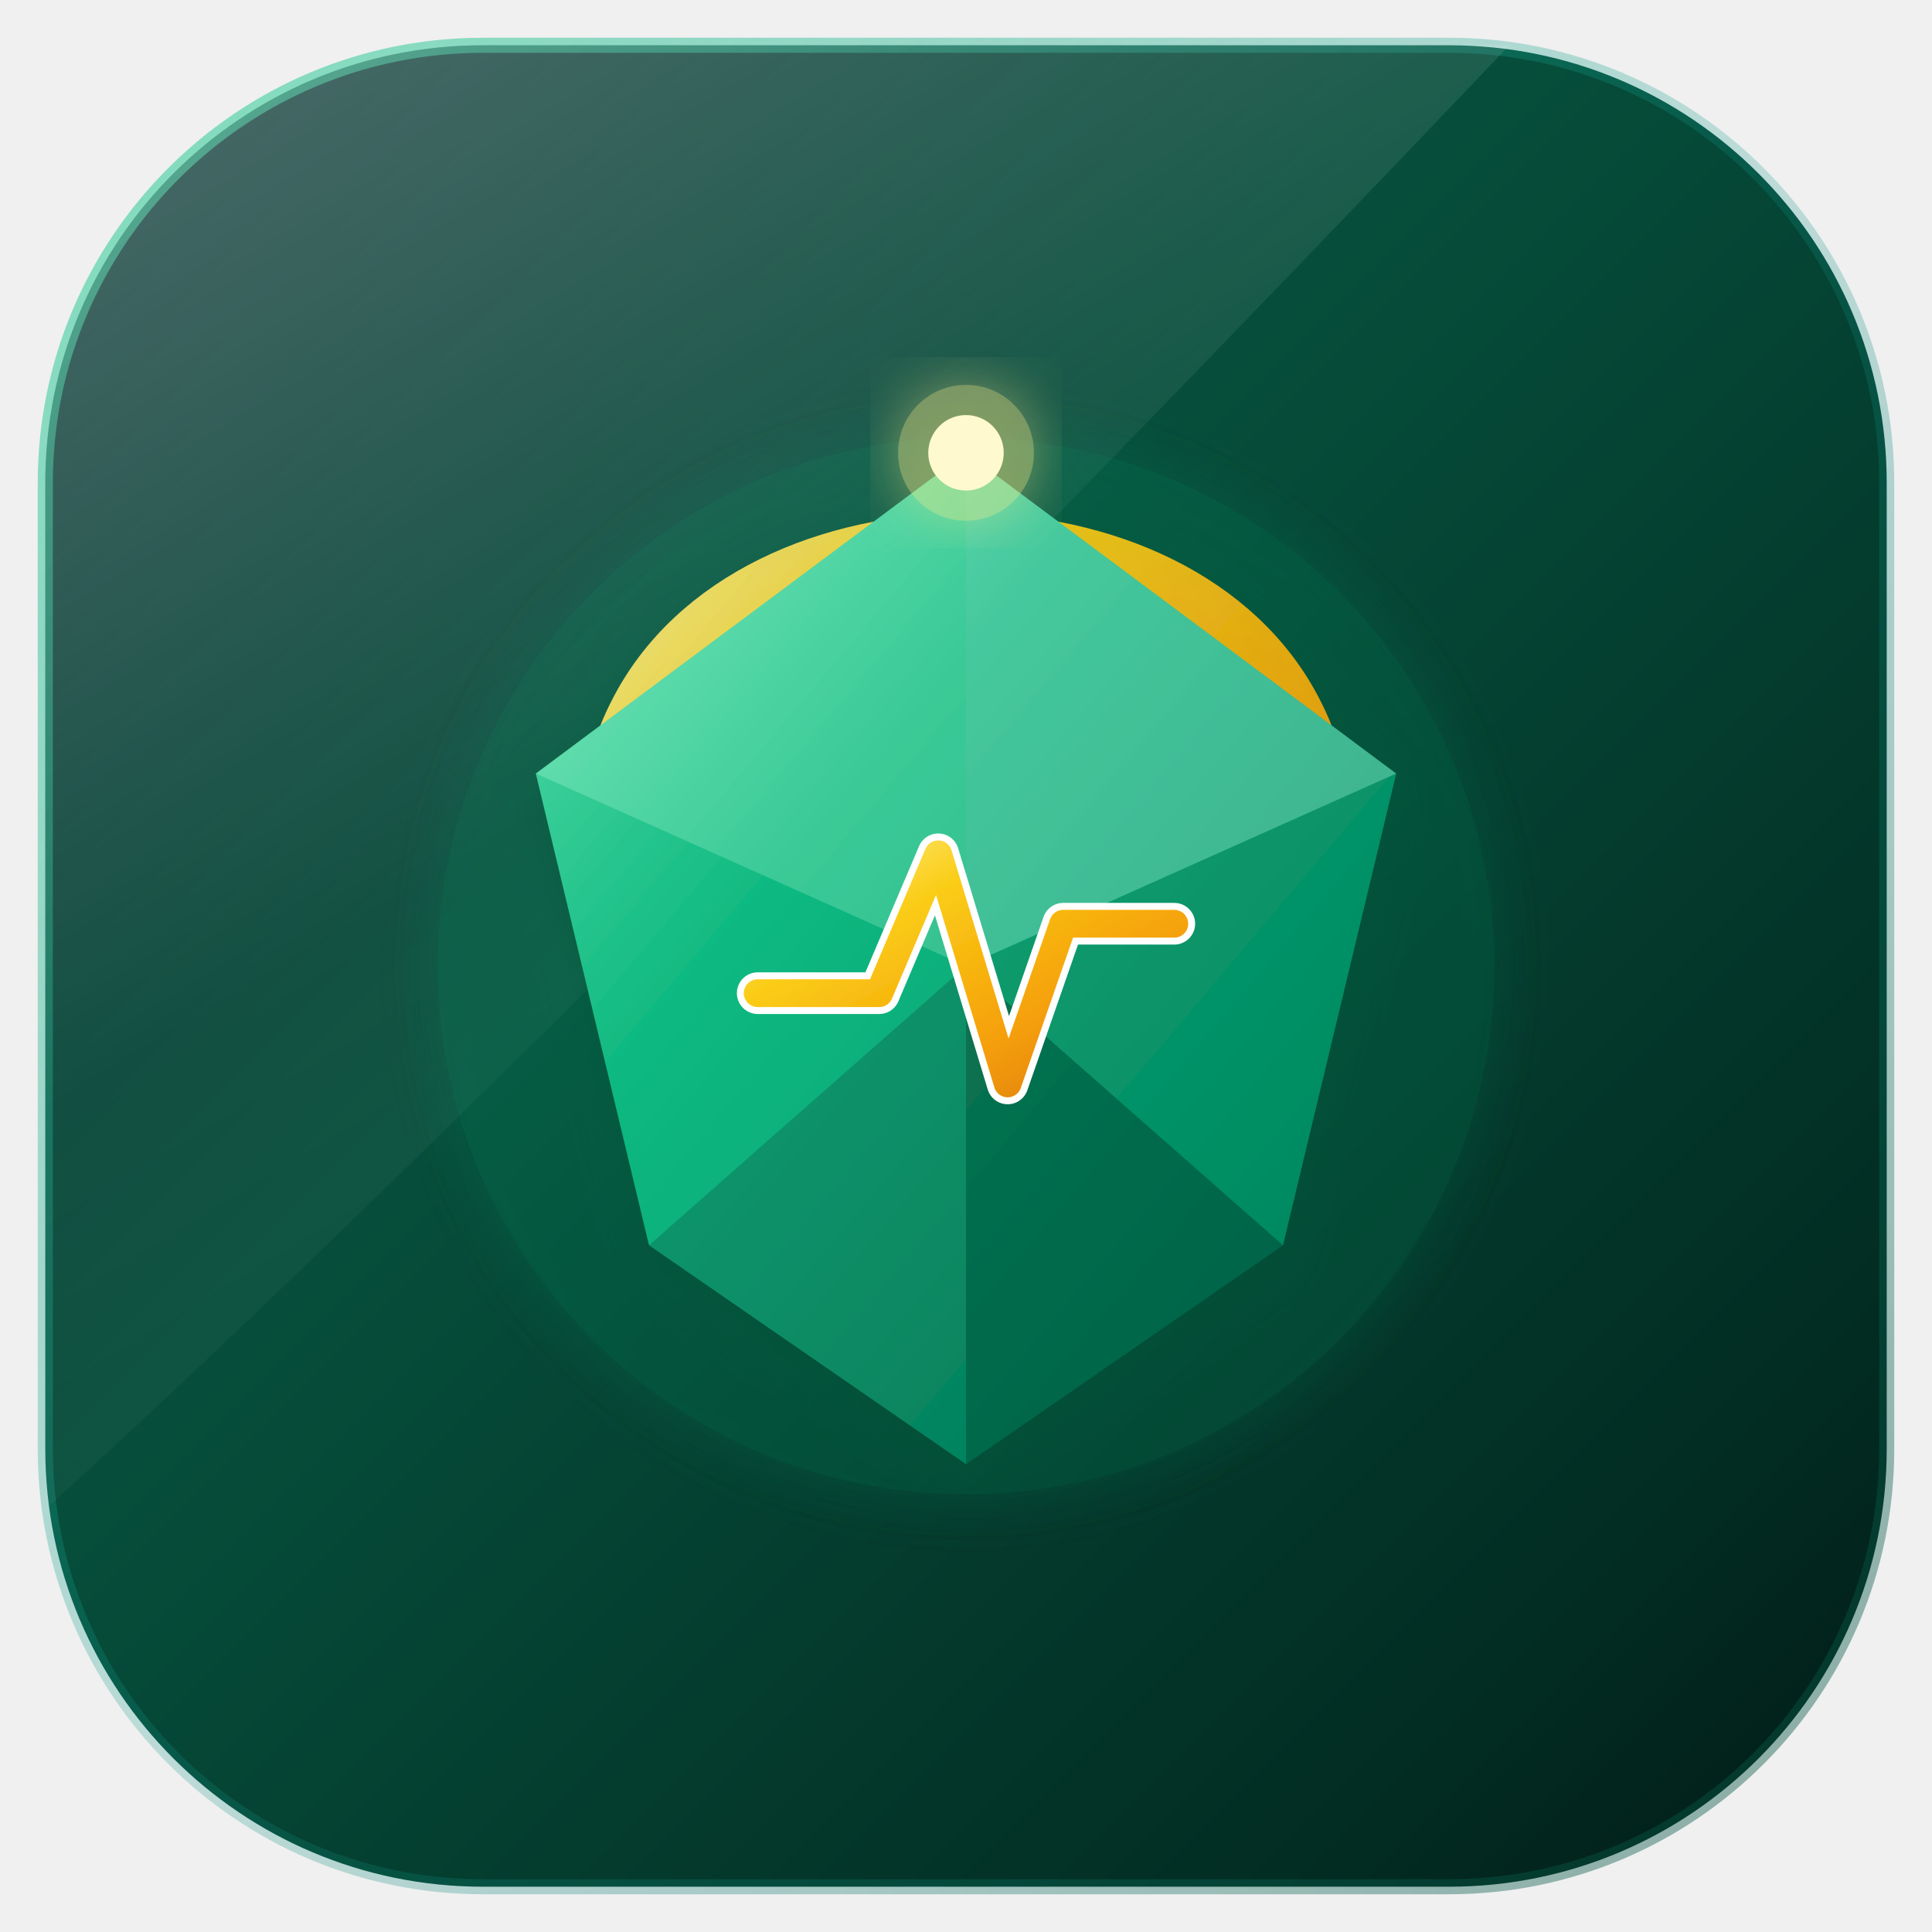
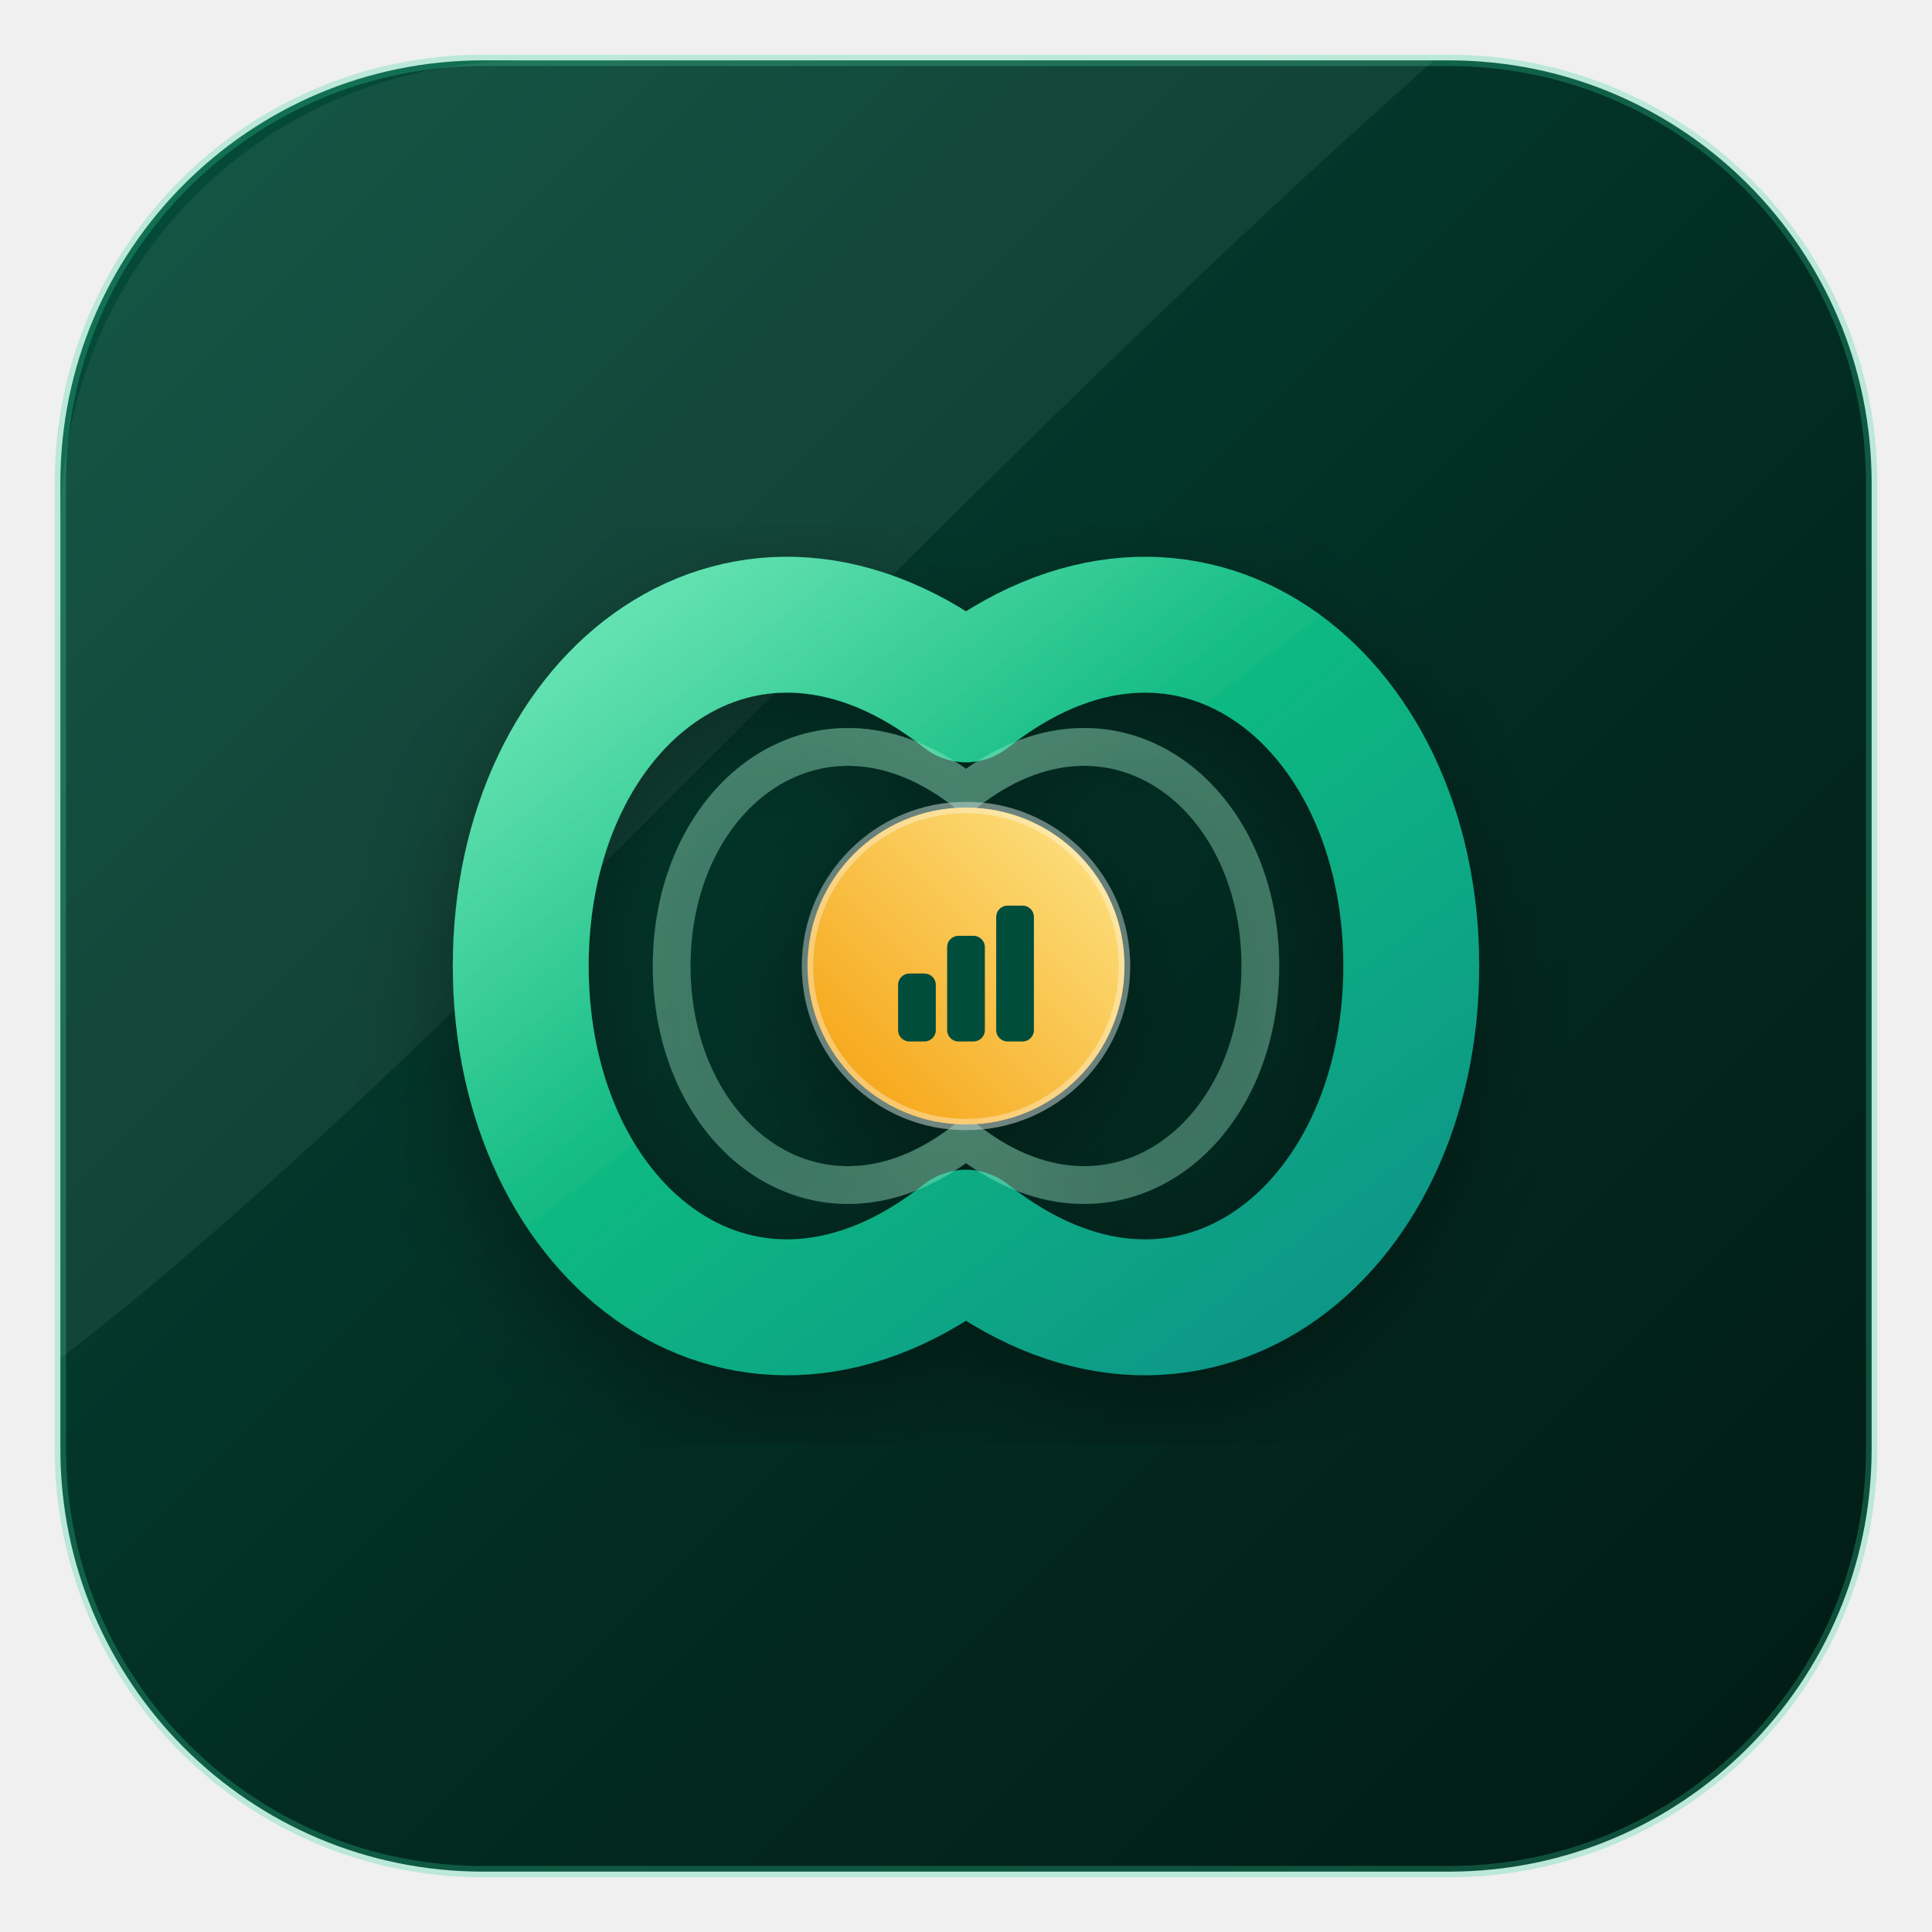
- <svg xmlns="http://www.w3.org/2000/svg" viewBox="0 0 512 512" width="512" height="512">
+ <svg xmlns="http://www.w3.org/2000/svg" viewBox="0 0 512 512" width="512" height="512" role="img" aria-labelledby="ravaal-title ravaal-desc">
  <defs>
-     <linearGradient id="bgGrad" x1="0%" y1="0%" x2="100%" y2="100%">
-       <stop offset="0%" stop-color="#042f2e" />
-       <stop offset="40%" stop-color="#064e3b" />
-       <stop offset="85%" stop-color="#022c22" />
-       <stop offset="100%" stop-color="#011b15" />
+     <linearGradient id="bg" x1="0%" y1="0%" x2="100%" y2="100%">
+       <stop offset="0%" stop-color="#064e3b" />
+       <stop offset="55%" stop-color="#022c22" />
+       <stop offset="100%" stop-color="#011a14" />
    </linearGradient>
-     <linearGradient id="rimGrad" x1="0%" y1="0%" x2="100%" y2="100%">
-       <stop offset="0%" stop-color="#34d399" stop-opacity="0.8" />
-       <stop offset="50%" stop-color="#0d9488" stop-opacity="0.3" />
-       <stop offset="100%" stop-color="#064e3b" stop-opacity="0.6" />
+     <linearGradient id="loop" x1="0%" y1="0%" x2="100%" y2="100%">
+       <stop offset="0%" stop-color="#6ee7b7" />
+       <stop offset="45%" stop-color="#10b981" />
+       <stop offset="100%" stop-color="#0d9488" />
    </linearGradient>
-     <linearGradient id="gemGrad" x1="0%" y1="0%" x2="100%" y2="100%">
-       <stop offset="0%" stop-color="#6ee7b7" />
-       <stop offset="35%" stop-color="#10b981" />
-       <stop offset="80%" stop-color="#059669" />
-       <stop offset="100%" stop-color="#047857" />
+     <linearGradient id="gold" x1="0%" y1="100%" x2="100%" y2="0%">
+       <stop offset="0%" stop-color="#f59e0b" />
+       <stop offset="100%" stop-color="#fde68a" />
    </linearGradient>
-     <linearGradient id="goldGrad" x1="0%" y1="0%" x2="100%" y2="100%">
-       <stop offset="0%" stop-color="#fef08a" />
-       <stop offset="30%" stop-color="#facc15" />
-       <stop offset="70%" stop-color="#f59e0b" />
-       <stop offset="100%" stop-color="#d97706" />
-     </linearGradient>
-     <linearGradient id="glassGrad" x1="20%" y1="0%" x2="80%" y2="100%">
-       <stop offset="0%" stop-color="#ffffff" stop-opacity="0.25" />
-       <stop offset="45%" stop-color="#ffffff" stop-opacity="0.05" />
-       <stop offset="100%" stop-color="#ffffff" stop-opacity="0" />
-     </linearGradient>
-     <filter id="dropShadow" x="-20%" y="-20%" width="140%" height="140%">
-       <feDropShadow dx="0" dy="16" stdDeviation="20" flood-color="#000000" flood-opacity="0.6" />
-       <feDropShadow dx="0" dy="4" stdDeviation="6" flood-color="#000000" flood-opacity="0.4" />
-     </filter>
-     <filter id="glow" x="-20%" y="-20%" width="140%" height="140%">
-       <feGaussianBlur stdDeviation="8" result="blur" />
-       <feComposite in="SourceGraphic" in2="blur" operator="over" />
+     <filter id="soft" x="-20%" y="-20%" width="140%" height="140%">
+       <feDropShadow dx="0" dy="10" stdDeviation="14" flood-color="#000" flood-opacity="0.35" />
    </filter>
  </defs>
-   <rect x="12" y="12" width="488" height="488" rx="116" fill="url(#bgGrad)" />
-   <rect x="12" y="12" width="488" height="488" rx="116" fill="none" stroke="url(#rimGrad)" stroke-width="4" opacity="0.75" />
-   <path d="M 12 128 C 12 64, 64 12, 128 12 L 400 12 C 240 180, 100 320, 12 400 Z" fill="url(#glassGrad)" />
-   <g filter="url(#dropShadow)">
-     <circle cx="256" cy="256" r="140" fill="#10b981" opacity="0.12" filter="url(#glow)" />
-     <path d="M 170 190 C 200 130, 312 130, 342 190 C 370 245, 310 320, 256 365 C 202 320, 142 245, 170 190 Z" fill="none" stroke="url(#goldGrad)" stroke-width="18" stroke-linecap="round" stroke-linejoin="round" opacity="0.9" />
-     <path d="M 256 120 L 370 205 L 340 330 L 256 388 L 172 330 L 142 205 Z" fill="url(#gemGrad)" />
-     <polygon points="256,120 370,205 256,256" fill="#ffffff" opacity="0.22" />
-     <polygon points="370,205 340,330 256,256" fill="#047857" opacity="0.35" />
-     <polygon points="340,330 256,388 256,256" fill="#022c22" opacity="0.45" />
-     <polygon points="256,388 172,330 256,256" fill="#034e3f" opacity="0.3" />
-     <polygon points="172,330 142,205 256,256" fill="#10b981" opacity="0.15" />
-     <polygon points="142,205 256,120 256,256" fill="#a7f3d0" opacity="0.28" />
-     <g transform="translate(256, 254) scale(0.92)">
-       <path d="M -60 10 L -25 10 L -8 -30 L 12 36 L 28 -10 L 60 -10" fill="none" stroke="#ffffff" stroke-width="12" stroke-linecap="round" stroke-linejoin="round" />
-       <path d="M -60 10 L -25 10 L -8 -30 L 12 36 L 28 -10 L 60 -10" fill="none" stroke="url(#goldGrad)" stroke-width="8" stroke-linecap="round" stroke-linejoin="round" />
+   <rect x="16" y="16" width="480" height="480" rx="112" fill="url(#bg)" />
+   <rect x="16" y="16" width="480" height="480" rx="112" fill="none" stroke="#34d399" stroke-opacity="0.28" stroke-width="3" />
+   <path d="M16 140C16 70 70 16 140 16H380C240 140 120 280 16 360Z" fill="#fff" opacity="0.06" />
+   <g filter="url(#soft)" transform="translate(256 256)">
+     <path d="M-118 0          C-118 -72 -58 -118 0 -72          C58 -118 118 -72 118 0          C118 72 58 118 0 72          C-58 118 -118 72 -118 0Z" fill="none" stroke="url(#loop)" stroke-width="36" stroke-linecap="round" stroke-linejoin="round" />
+     <path d="M-78 0          C-78 -46 -38 -76 0 -46          C38 -76 78 -46 78 0          C78 46 38 76 0 46          C-38 76 -78 46 -78 0Z" fill="none" stroke="#a7f3d0" stroke-opacity="0.35" stroke-width="10" stroke-linecap="round" />
+     <circle cx="0" cy="0" r="42" fill="url(#gold)" />
+     <circle cx="0" cy="0" r="42" fill="none" stroke="#fff" stroke-opacity="0.35" stroke-width="3" />
+     <g fill="#064e3b">
+       <rect x="-18" y="2" width="10" height="18" rx="3" />
+       <rect x="-5" y="-8" width="10" height="28" rx="3" />
+       <rect x="8" y="-16" width="10" height="36" rx="3" />
    </g>
-     <circle cx="256" cy="120" r="10" fill="#ffffff" />
-     <circle cx="256" cy="120" r="18" fill="#fef08a" opacity="0.4" filter="url(#glow)" />
  </g>
</svg>
